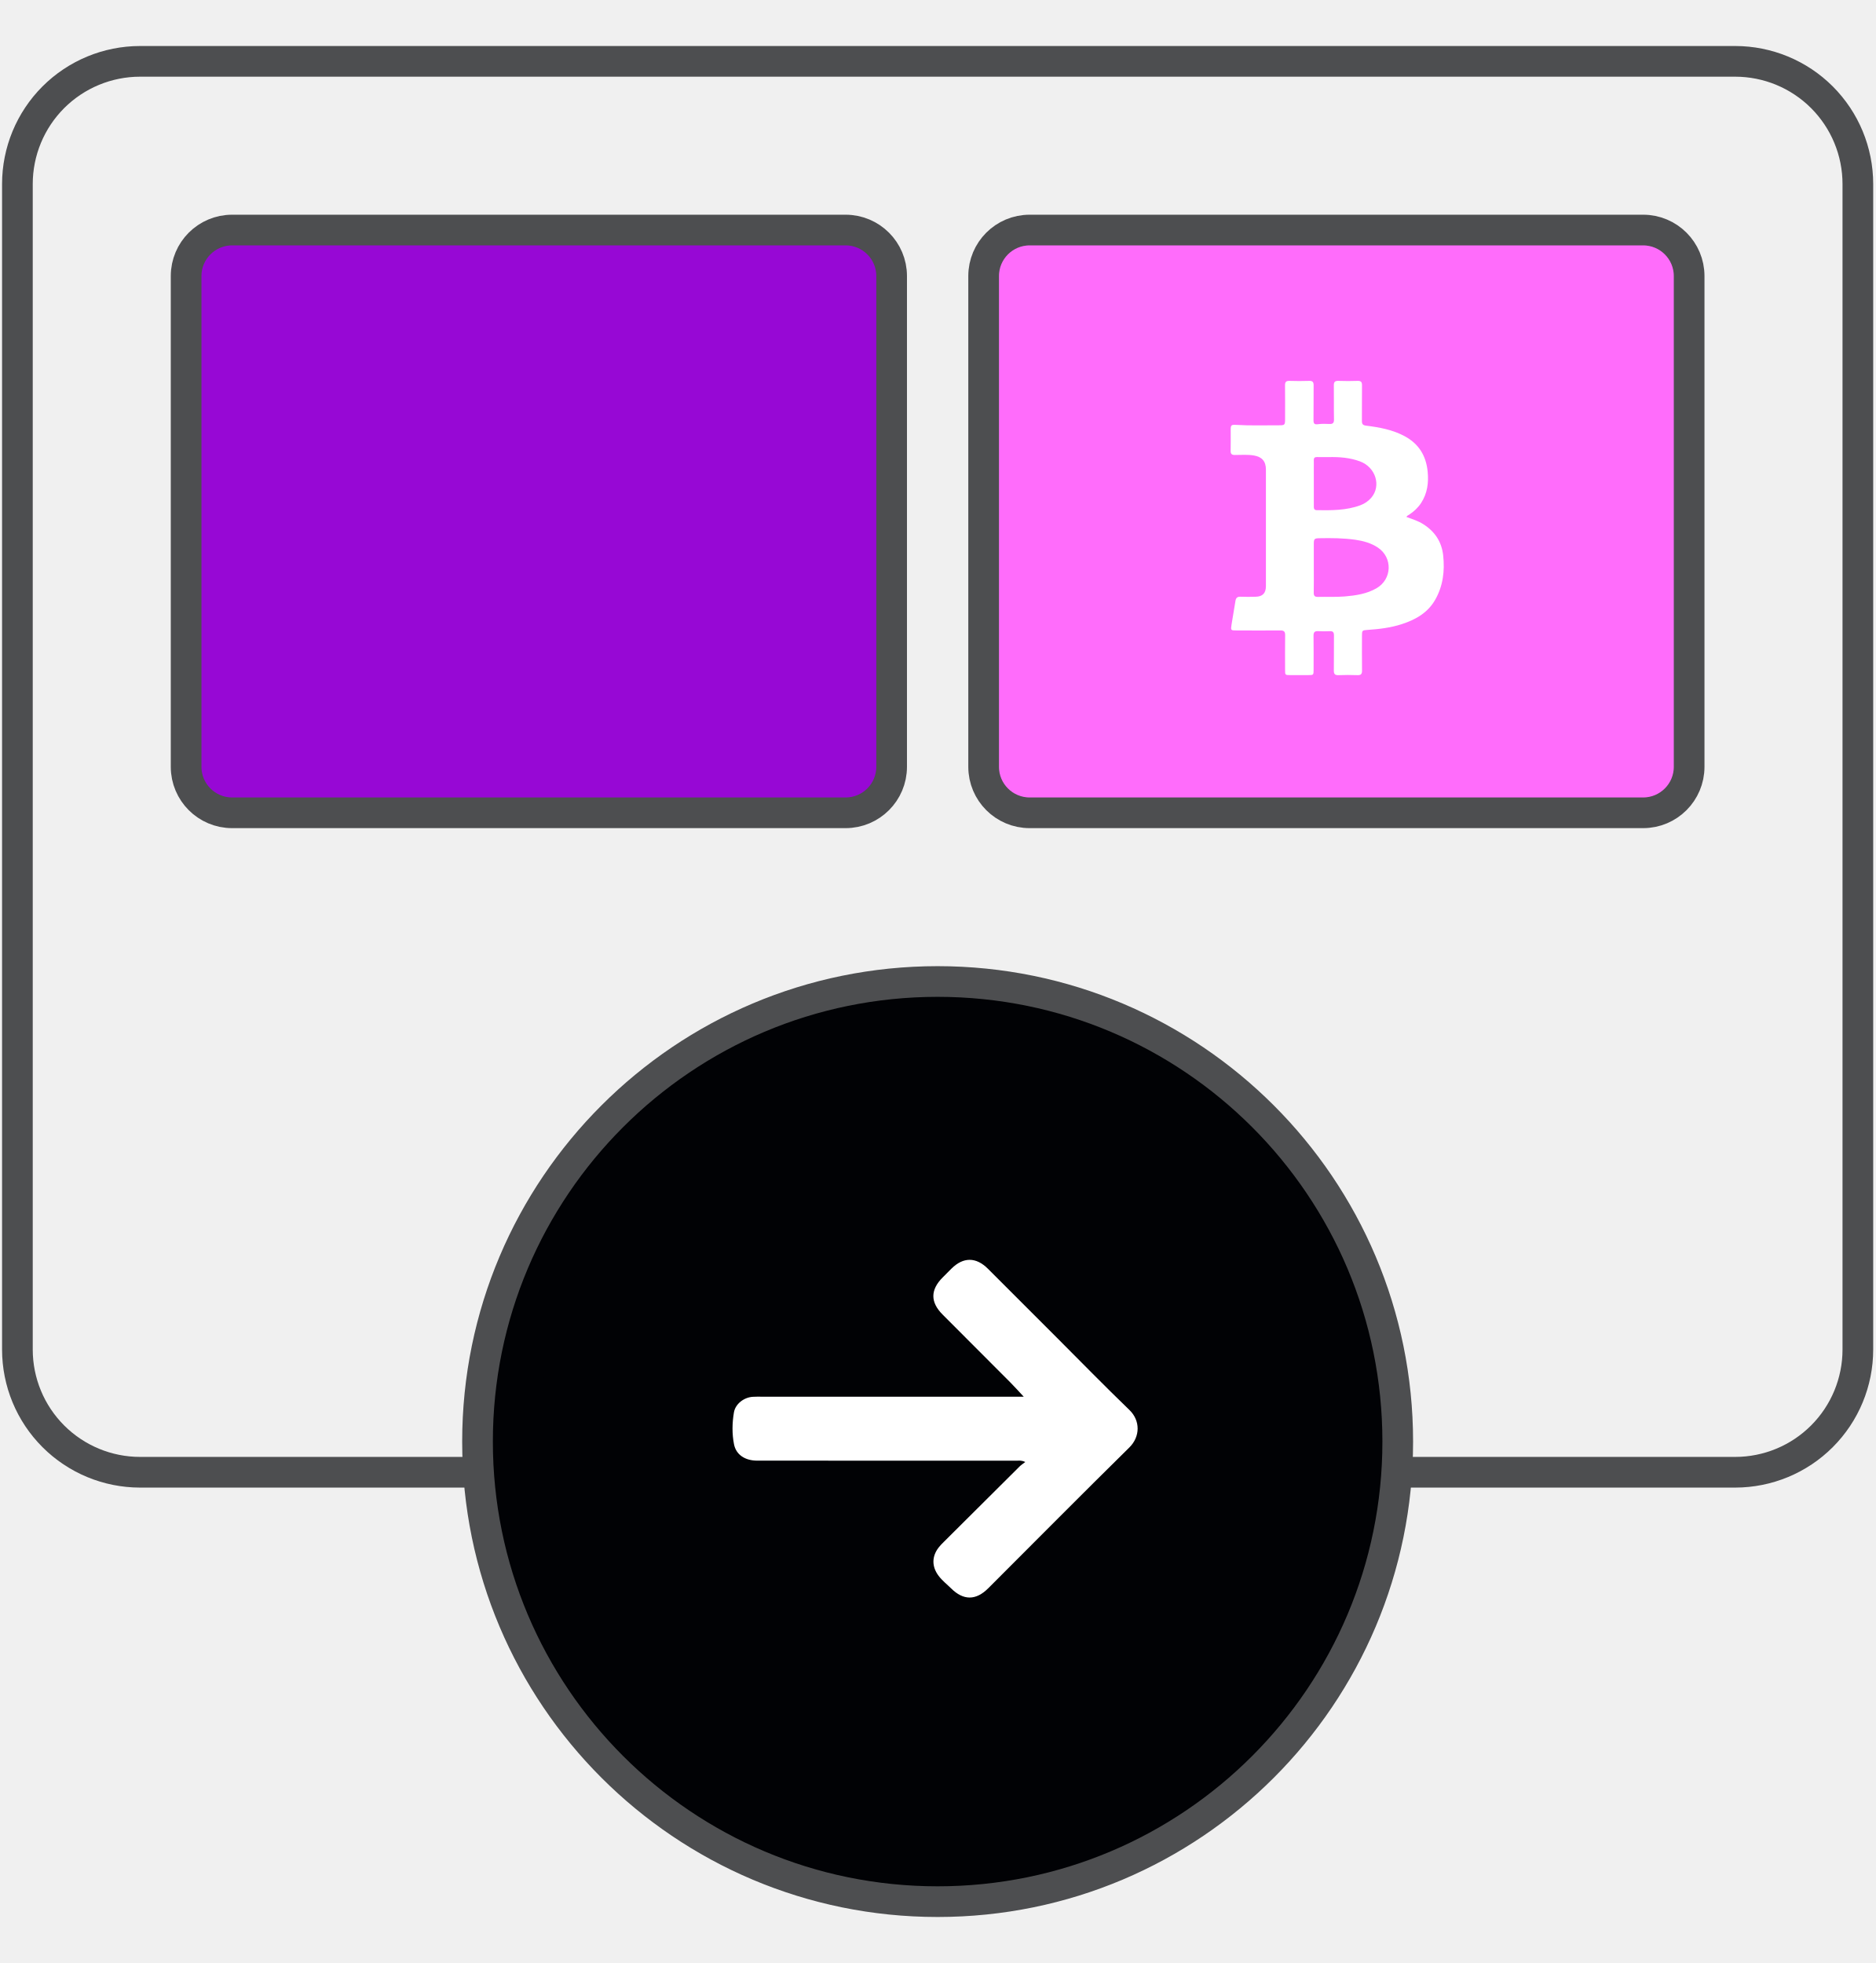
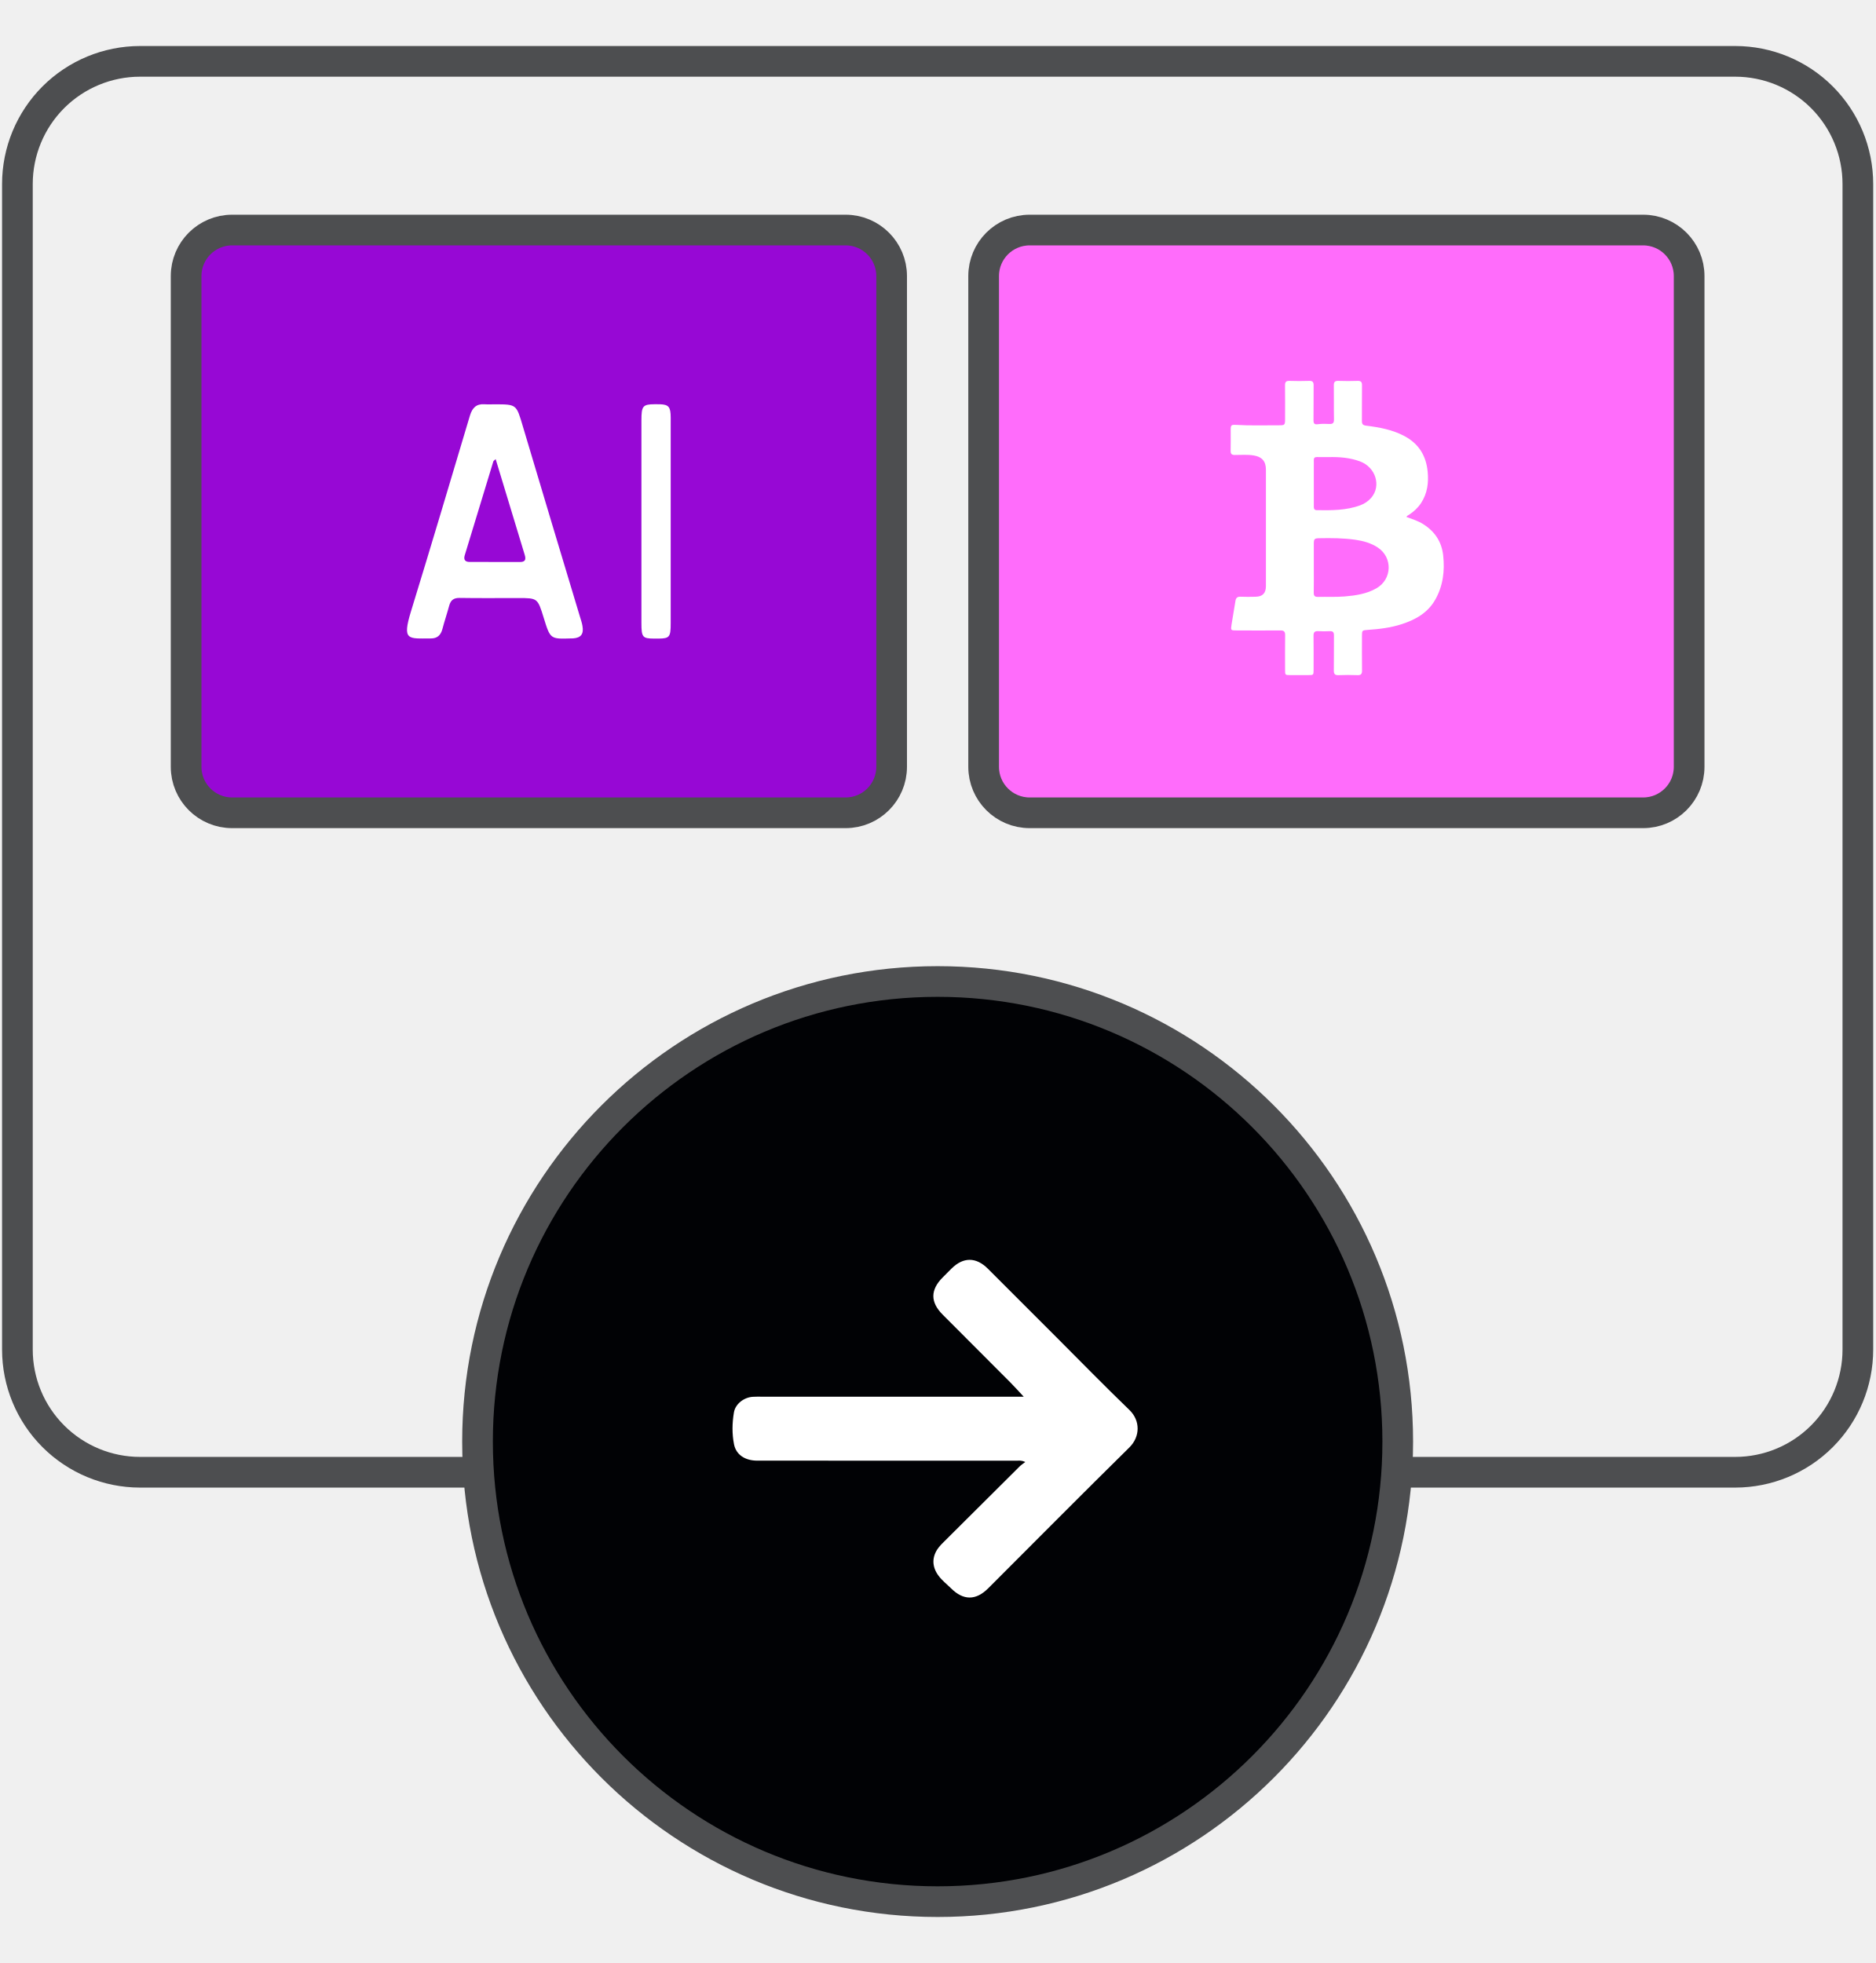
<svg xmlns="http://www.w3.org/2000/svg" width="64" height="67" viewBox="0 0 64 67" fill="none">
-   <g clip-path="url(#clip0_8102_1621)">
-     <path d="M56.078 7.852H35.141C34.273 7.852 33.57 8.555 33.57 9.422V26.172C33.57 27.039 34.273 27.742 35.141 27.742H56.078C56.945 27.742 57.648 27.039 57.648 26.172V9.422C57.648 8.555 56.945 7.852 56.078 7.852Z" fill="#FF6CFB" stroke="#4D4E50" stroke-width="1.047" />
-     <path d="M28.859 7.852H7.922C7.055 7.852 6.352 8.555 6.352 9.422V26.172C6.352 27.039 7.055 27.742 7.922 27.742H28.859C29.727 27.742 30.43 27.039 30.43 26.172V9.422C30.43 8.555 29.727 7.852 28.859 7.852Z" fill="#9708D5" stroke="#4D4E50" stroke-width="1.047" />
-     <path d="M59.219 2.094H4.781C3.671 2.094 2.606 2.535 1.82 3.32C1.035 4.106 0.594 5.171 0.594 6.281V46.062C0.594 47.173 1.035 48.238 1.82 49.023C2.606 49.809 3.671 50.25 4.781 50.25H59.219C60.329 50.25 61.395 49.809 62.18 49.023C62.965 48.238 63.406 47.173 63.406 46.062V6.281C63.406 5.171 62.965 4.106 62.18 3.32C61.395 2.535 60.329 2.094 59.219 2.094Z" stroke="#4D4E50" stroke-width="1.047" />
-     <path d="M32 64.906C40.672 64.906 47.703 57.875 47.703 49.203C47.703 40.531 40.672 33.5 32 33.5C23.328 33.5 16.297 40.531 16.297 49.203C16.297 57.875 23.328 64.906 32 64.906Z" fill="#010205" stroke="#4D4E50" stroke-width="1.047" />
-     <path d="M32 62.812C39.517 62.812 45.609 56.72 45.609 49.203C45.609 41.687 39.517 35.594 32 35.594C24.483 35.594 18.391 41.687 18.391 49.203C18.391 56.72 24.483 62.812 32 62.812Z" fill="#010205" />
-     <path d="M48 17.644C48.196 17.717 48.396 17.778 48.573 17.89C48.968 18.14 49.204 18.491 49.254 18.961C49.31 19.488 49.25 19.994 48.986 20.462C48.731 20.916 48.312 21.15 47.837 21.304C47.458 21.427 47.065 21.473 46.67 21.5C46.491 21.512 46.482 21.518 46.482 21.7C46.482 22.096 46.479 22.491 46.484 22.887C46.485 23.006 46.447 23.049 46.326 23.044C46.114 23.036 45.9 23.036 45.687 23.044C45.564 23.049 45.52 23.011 45.522 22.883C45.529 22.488 45.521 22.092 45.526 21.696C45.528 21.585 45.497 21.536 45.38 21.543C45.25 21.55 45.118 21.55 44.988 21.542C44.87 21.536 44.827 21.578 44.829 21.699C44.835 22.086 44.831 22.473 44.831 22.86C44.831 23.04 44.828 23.042 44.648 23.042C44.444 23.042 44.24 23.042 44.035 23.042C43.861 23.042 43.858 23.039 43.858 22.869C43.858 22.474 43.854 22.078 43.86 21.682C43.862 21.557 43.821 21.517 43.697 21.518C43.201 21.523 42.705 21.519 42.209 21.518C42.004 21.518 42 21.517 42.03 21.322C42.072 21.051 42.122 20.782 42.164 20.511C42.18 20.408 42.227 20.362 42.337 20.367C42.506 20.375 42.676 20.371 42.846 20.368C43.089 20.365 43.203 20.25 43.204 20.005C43.205 19.197 43.204 18.388 43.204 17.579C43.204 17.061 43.205 16.544 43.204 16.027C43.204 15.745 43.069 15.592 42.793 15.546C42.577 15.51 42.359 15.529 42.143 15.529C42.035 15.529 41.998 15.492 42 15.385C42.006 15.151 42.001 14.916 42.002 14.681C42.002 14.51 42.016 14.493 42.188 14.502C42.67 14.531 43.152 14.514 43.635 14.516C43.853 14.517 43.858 14.509 43.858 14.287C43.858 13.909 43.861 13.53 43.856 13.152C43.855 13.041 43.889 12.997 44.006 13C44.232 13.007 44.458 13.008 44.684 13C44.803 12.996 44.833 13.047 44.832 13.155C44.828 13.551 44.834 13.946 44.828 14.342C44.827 14.459 44.86 14.494 44.978 14.479C45.107 14.462 45.239 14.464 45.369 14.471C45.486 14.476 45.529 14.439 45.527 14.316C45.519 13.929 45.528 13.542 45.522 13.155C45.52 13.033 45.562 12.996 45.68 13C45.897 13.008 46.115 13.007 46.332 13C46.445 12.997 46.485 13.036 46.483 13.15C46.478 13.554 46.484 13.958 46.48 14.363C46.478 14.47 46.508 14.514 46.622 14.528C47.076 14.585 47.523 14.665 47.935 14.886C48.421 15.146 48.671 15.555 48.724 16.096C48.761 16.478 48.715 16.84 48.499 17.17C48.392 17.333 48.253 17.46 48.091 17.567C48.061 17.588 48.019 17.598 48 17.644ZM44.838 19.392C44.838 19.671 44.842 19.949 44.836 20.227C44.834 20.333 44.869 20.376 44.978 20.373C45.282 20.365 45.588 20.383 45.89 20.358C46.266 20.326 46.642 20.273 46.98 20.077C47.511 19.769 47.537 19.03 47.023 18.688C46.79 18.534 46.524 18.461 46.252 18.422C45.847 18.365 45.438 18.362 45.029 18.37C44.857 18.374 44.839 18.392 44.838 18.571C44.837 18.844 44.838 19.118 44.838 19.392ZM45.35 15.601C45.216 15.601 45.081 15.603 44.946 15.6C44.869 15.599 44.835 15.63 44.838 15.709C44.841 15.795 44.838 15.882 44.838 15.969C44.838 16.395 44.837 16.821 44.839 17.247C44.84 17.317 44.825 17.411 44.936 17.413C45.44 17.42 45.945 17.424 46.428 17.245C46.572 17.192 46.699 17.105 46.8 16.988C47.148 16.581 46.949 15.946 46.415 15.748C46.07 15.62 45.713 15.594 45.35 15.601Z" fill="white" />
-     <path d="M34.991 49.9C34.858 49.839 34.786 49.855 34.716 49.855C31.759 49.854 28.802 49.855 25.845 49.854C25.43 49.854 25.122 49.655 25.051 49.296C24.98 48.938 24.987 48.567 25.048 48.207C25.098 47.914 25.395 47.691 25.695 47.675C25.79 47.669 25.886 47.671 25.982 47.671C28.879 47.671 31.777 47.671 34.674 47.671C34.745 47.671 34.816 47.671 34.938 47.671C34.769 47.49 34.633 47.338 34.49 47.193C33.717 46.416 32.942 45.642 32.169 44.867C31.748 44.445 31.75 44.025 32.17 43.603C32.271 43.501 32.372 43.399 32.474 43.298C32.876 42.9 33.311 42.9 33.715 43.303C34.499 44.085 35.281 44.869 36.064 45.652C36.889 46.478 37.704 47.313 38.544 48.123C38.922 48.487 38.917 49.034 38.544 49.403C36.928 50.995 35.331 52.606 33.727 54.21C33.307 54.63 32.882 54.631 32.461 54.215C32.316 54.072 32.154 53.947 32.031 53.782C31.8 53.474 31.797 53.129 32.032 52.822C32.083 52.755 32.142 52.696 32.202 52.636C33.066 51.774 33.931 50.912 34.798 50.052C34.848 50.002 34.909 49.964 34.991 49.9Z" fill="white" />
+   <g clip-path="url(#clip0_8102_1620)">
+     <g clip-path="url(#clip1_8102_1620)">
+       <path d="M56.078 7.852H35.141C34.273 7.852 33.57 8.555 33.57 9.422V26.172C33.57 27.039 34.273 27.742 35.141 27.742H56.078C56.945 27.742 57.648 27.039 57.648 26.172V9.422C57.648 8.555 56.945 7.852 56.078 7.852Z" fill="#FF6CFB" stroke="#4D4E50" stroke-width="1.047" />
+       <path d="M28.859 7.852H7.922C7.055 7.852 6.352 8.555 6.352 9.422V26.172C6.352 27.039 7.055 27.742 7.922 27.742H28.859C29.727 27.742 30.43 27.039 30.43 26.172V9.422C30.43 8.555 29.727 7.852 28.859 7.852Z" fill="#9708D5" stroke="#4D4E50" stroke-width="1.047" />
+       <path d="M16.897 13.8C17.636 13.8 17.622 13.804 17.845 14.555C18.487 16.72 19.142 18.882 19.792 21.046C19.823 21.149 19.86 21.253 19.878 21.36C19.928 21.64 19.83 21.768 19.561 21.789C19.541 21.79 19.52 21.79 19.499 21.79C18.781 21.814 18.781 21.814 18.557 21.089C18.348 20.412 18.348 20.412 17.683 20.412C17.017 20.412 16.351 20.419 15.685 20.408C15.488 20.405 15.381 20.48 15.328 20.68C15.258 20.942 15.169 21.199 15.101 21.462C15.043 21.683 14.923 21.791 14.705 21.791C13.932 21.792 13.716 21.878 14.028 20.861C14.711 18.64 15.373 16.412 16.038 14.185C16.119 13.915 16.261 13.781 16.529 13.798C16.651 13.806 16.774 13.8 16.897 13.8ZM16.916 15.67C16.865 15.719 16.842 15.73 16.837 15.748C16.511 16.816 16.184 17.884 15.861 18.952C15.814 19.106 15.878 19.18 16.026 19.18C16.599 19.18 17.172 19.179 17.744 19.182C17.915 19.183 17.961 19.11 17.908 18.938C17.579 17.861 17.254 16.783 16.916 15.67Z" fill="white" />
+       <path d="M22.89 17.83C22.89 18.98 22.891 20.129 22.89 21.279C22.89 21.742 22.848 21.792 22.48 21.796C22.427 21.797 22.374 21.797 22.32 21.796C21.93 21.794 21.891 21.748 21.891 21.271C21.89 18.961 21.89 16.65 21.891 14.341C21.891 13.857 21.94 13.8 22.341 13.797C22.403 13.797 22.465 13.796 22.527 13.798C22.82 13.809 22.889 13.888 22.89 14.25C22.891 15.443 22.89 16.637 22.89 17.83Z" fill="white" />
+       <path d="M59.219 2.094H4.781C3.671 2.094 2.606 2.535 1.82 3.32C1.035 4.106 0.594 5.171 0.594 6.281V46.062C0.594 47.173 1.035 48.238 1.82 49.023C2.606 49.809 3.671 50.25 4.781 50.25H59.219C60.329 50.25 61.395 49.809 62.18 49.023C62.965 48.238 63.406 47.173 63.406 46.062V6.281C63.406 5.171 62.965 4.106 62.18 3.32C61.395 2.535 60.329 2.094 59.219 2.094Z" stroke="#4D4E50" stroke-width="1.047" />
+       <path d="M32 64.906C40.672 64.906 47.703 57.875 47.703 49.203C47.703 40.531 40.672 33.5 32 33.5C23.328 33.5 16.297 40.531 16.297 49.203C16.297 57.875 23.328 64.906 32 64.906Z" fill="#010205" stroke="#4D4E50" stroke-width="1.047" />
+       <path d="M32 62.812C39.517 62.812 45.609 56.72 45.609 49.203C45.609 41.687 39.517 35.594 32 35.594C24.483 35.594 18.391 41.687 18.391 49.203C18.391 56.72 24.483 62.812 32 62.812Z" fill="#010205" />
+       <path d="M48 17.644C48.196 17.717 48.396 17.778 48.573 17.89C48.968 18.14 49.204 18.491 49.254 18.961C49.31 19.488 49.25 19.994 48.986 20.462C48.731 20.916 48.312 21.15 47.837 21.304C47.458 21.427 47.065 21.473 46.67 21.5C46.491 21.512 46.482 21.518 46.482 21.7C46.482 22.096 46.479 22.491 46.484 22.887C46.485 23.006 46.447 23.049 46.326 23.044C46.114 23.036 45.9 23.036 45.687 23.044C45.564 23.049 45.52 23.011 45.522 22.883C45.529 22.488 45.521 22.092 45.526 21.696C45.528 21.585 45.497 21.536 45.38 21.543C45.25 21.55 45.118 21.55 44.988 21.542C44.87 21.536 44.827 21.578 44.829 21.699C44.835 22.086 44.831 22.473 44.831 22.86C44.831 23.04 44.828 23.042 44.648 23.042C44.444 23.042 44.24 23.042 44.035 23.042C43.861 23.042 43.858 23.039 43.858 22.869C43.858 22.474 43.854 22.078 43.86 21.682C43.862 21.557 43.821 21.517 43.697 21.518C43.201 21.523 42.705 21.519 42.209 21.518C42.004 21.518 42 21.517 42.03 21.322C42.072 21.051 42.122 20.782 42.164 20.511C42.18 20.408 42.227 20.362 42.337 20.367C42.506 20.375 42.676 20.371 42.846 20.368C43.089 20.365 43.203 20.25 43.204 20.005C43.205 19.197 43.204 18.388 43.204 17.579C43.204 17.061 43.205 16.544 43.204 16.027C43.204 15.745 43.069 15.592 42.793 15.546C42.577 15.51 42.359 15.529 42.143 15.529C42.035 15.529 41.998 15.492 42 15.385C42.006 15.151 42.001 14.916 42.002 14.681C42.002 14.51 42.016 14.493 42.188 14.502C42.67 14.531 43.152 14.514 43.635 14.516C43.853 14.517 43.858 14.509 43.858 14.287C43.858 13.909 43.861 13.53 43.856 13.152C43.855 13.041 43.889 12.997 44.006 13C44.232 13.007 44.458 13.008 44.684 13C44.803 12.996 44.833 13.047 44.832 13.155C44.828 13.551 44.834 13.946 44.828 14.342C44.827 14.459 44.86 14.494 44.978 14.479C45.107 14.462 45.239 14.464 45.369 14.471C45.486 14.476 45.529 14.439 45.527 14.316C45.519 13.929 45.528 13.542 45.522 13.155C45.52 13.033 45.562 12.996 45.68 13C45.897 13.008 46.115 13.007 46.332 13C46.445 12.997 46.485 13.036 46.483 13.15C46.478 13.554 46.484 13.958 46.48 14.363C46.478 14.47 46.508 14.514 46.622 14.528C47.076 14.585 47.523 14.665 47.935 14.886C48.421 15.146 48.671 15.555 48.724 16.096C48.761 16.478 48.715 16.84 48.499 17.17C48.392 17.333 48.253 17.46 48.091 17.567C48.061 17.588 48.019 17.598 48 17.644ZM44.838 19.392C44.838 19.671 44.842 19.949 44.836 20.227C44.834 20.333 44.869 20.376 44.978 20.373C45.282 20.365 45.588 20.383 45.89 20.358C46.266 20.326 46.642 20.273 46.98 20.077C47.511 19.769 47.537 19.03 47.023 18.688C46.79 18.534 46.524 18.461 46.252 18.422C45.847 18.365 45.438 18.362 45.029 18.37C44.857 18.374 44.839 18.392 44.838 18.571C44.837 18.844 44.838 19.118 44.838 19.392ZM45.35 15.601C45.216 15.601 45.081 15.603 44.946 15.6C44.869 15.599 44.835 15.63 44.838 15.709C44.841 15.795 44.838 15.882 44.838 15.969C44.838 16.395 44.837 16.821 44.839 17.247C44.84 17.317 44.825 17.411 44.936 17.413C45.44 17.42 45.945 17.424 46.428 17.245C46.572 17.192 46.699 17.105 46.8 16.988C47.148 16.581 46.949 15.946 46.415 15.748C46.07 15.62 45.713 15.594 45.35 15.601Z" fill="white" />
+       <path d="M34.991 49.9C34.858 49.839 34.786 49.855 34.716 49.855C31.759 49.854 28.802 49.855 25.845 49.854C25.43 49.854 25.122 49.655 25.051 49.296C24.98 48.938 24.987 48.567 25.048 48.207C25.098 47.914 25.395 47.691 25.695 47.675C25.79 47.669 25.886 47.671 25.982 47.671C28.879 47.671 31.777 47.671 34.674 47.671C34.745 47.671 34.816 47.671 34.938 47.671C34.769 47.49 34.633 47.338 34.49 47.193C33.717 46.416 32.942 45.642 32.169 44.867C31.748 44.445 31.75 44.025 32.17 43.603C32.271 43.501 32.372 43.399 32.474 43.298C32.876 42.9 33.311 42.9 33.715 43.303C34.499 44.085 35.281 44.869 36.064 45.652C36.889 46.478 37.704 47.313 38.544 48.123C38.922 48.487 38.917 49.034 38.544 49.403C36.928 50.995 35.331 52.606 33.727 54.21C33.307 54.63 32.882 54.631 32.461 54.215C32.316 54.072 32.154 53.947 32.031 53.782C31.8 53.474 31.797 53.129 32.032 52.822C32.083 52.755 32.142 52.696 32.202 52.636C33.066 51.774 33.931 50.912 34.798 50.052C34.848 50.002 34.909 49.964 34.991 49.9Z" fill="white" />
+     </g>
  </g>
  <defs>
-     <clipPath id="clip0_8102_1621">
+     <clipPath id="clip0_8102_1620">
+       <rect width="64" height="67" fill="white" />
+     </clipPath>
+     <clipPath id="clip1_8102_1620">
      <rect width="64" height="67" fill="white" />
    </clipPath>
  </defs>
</svg>
